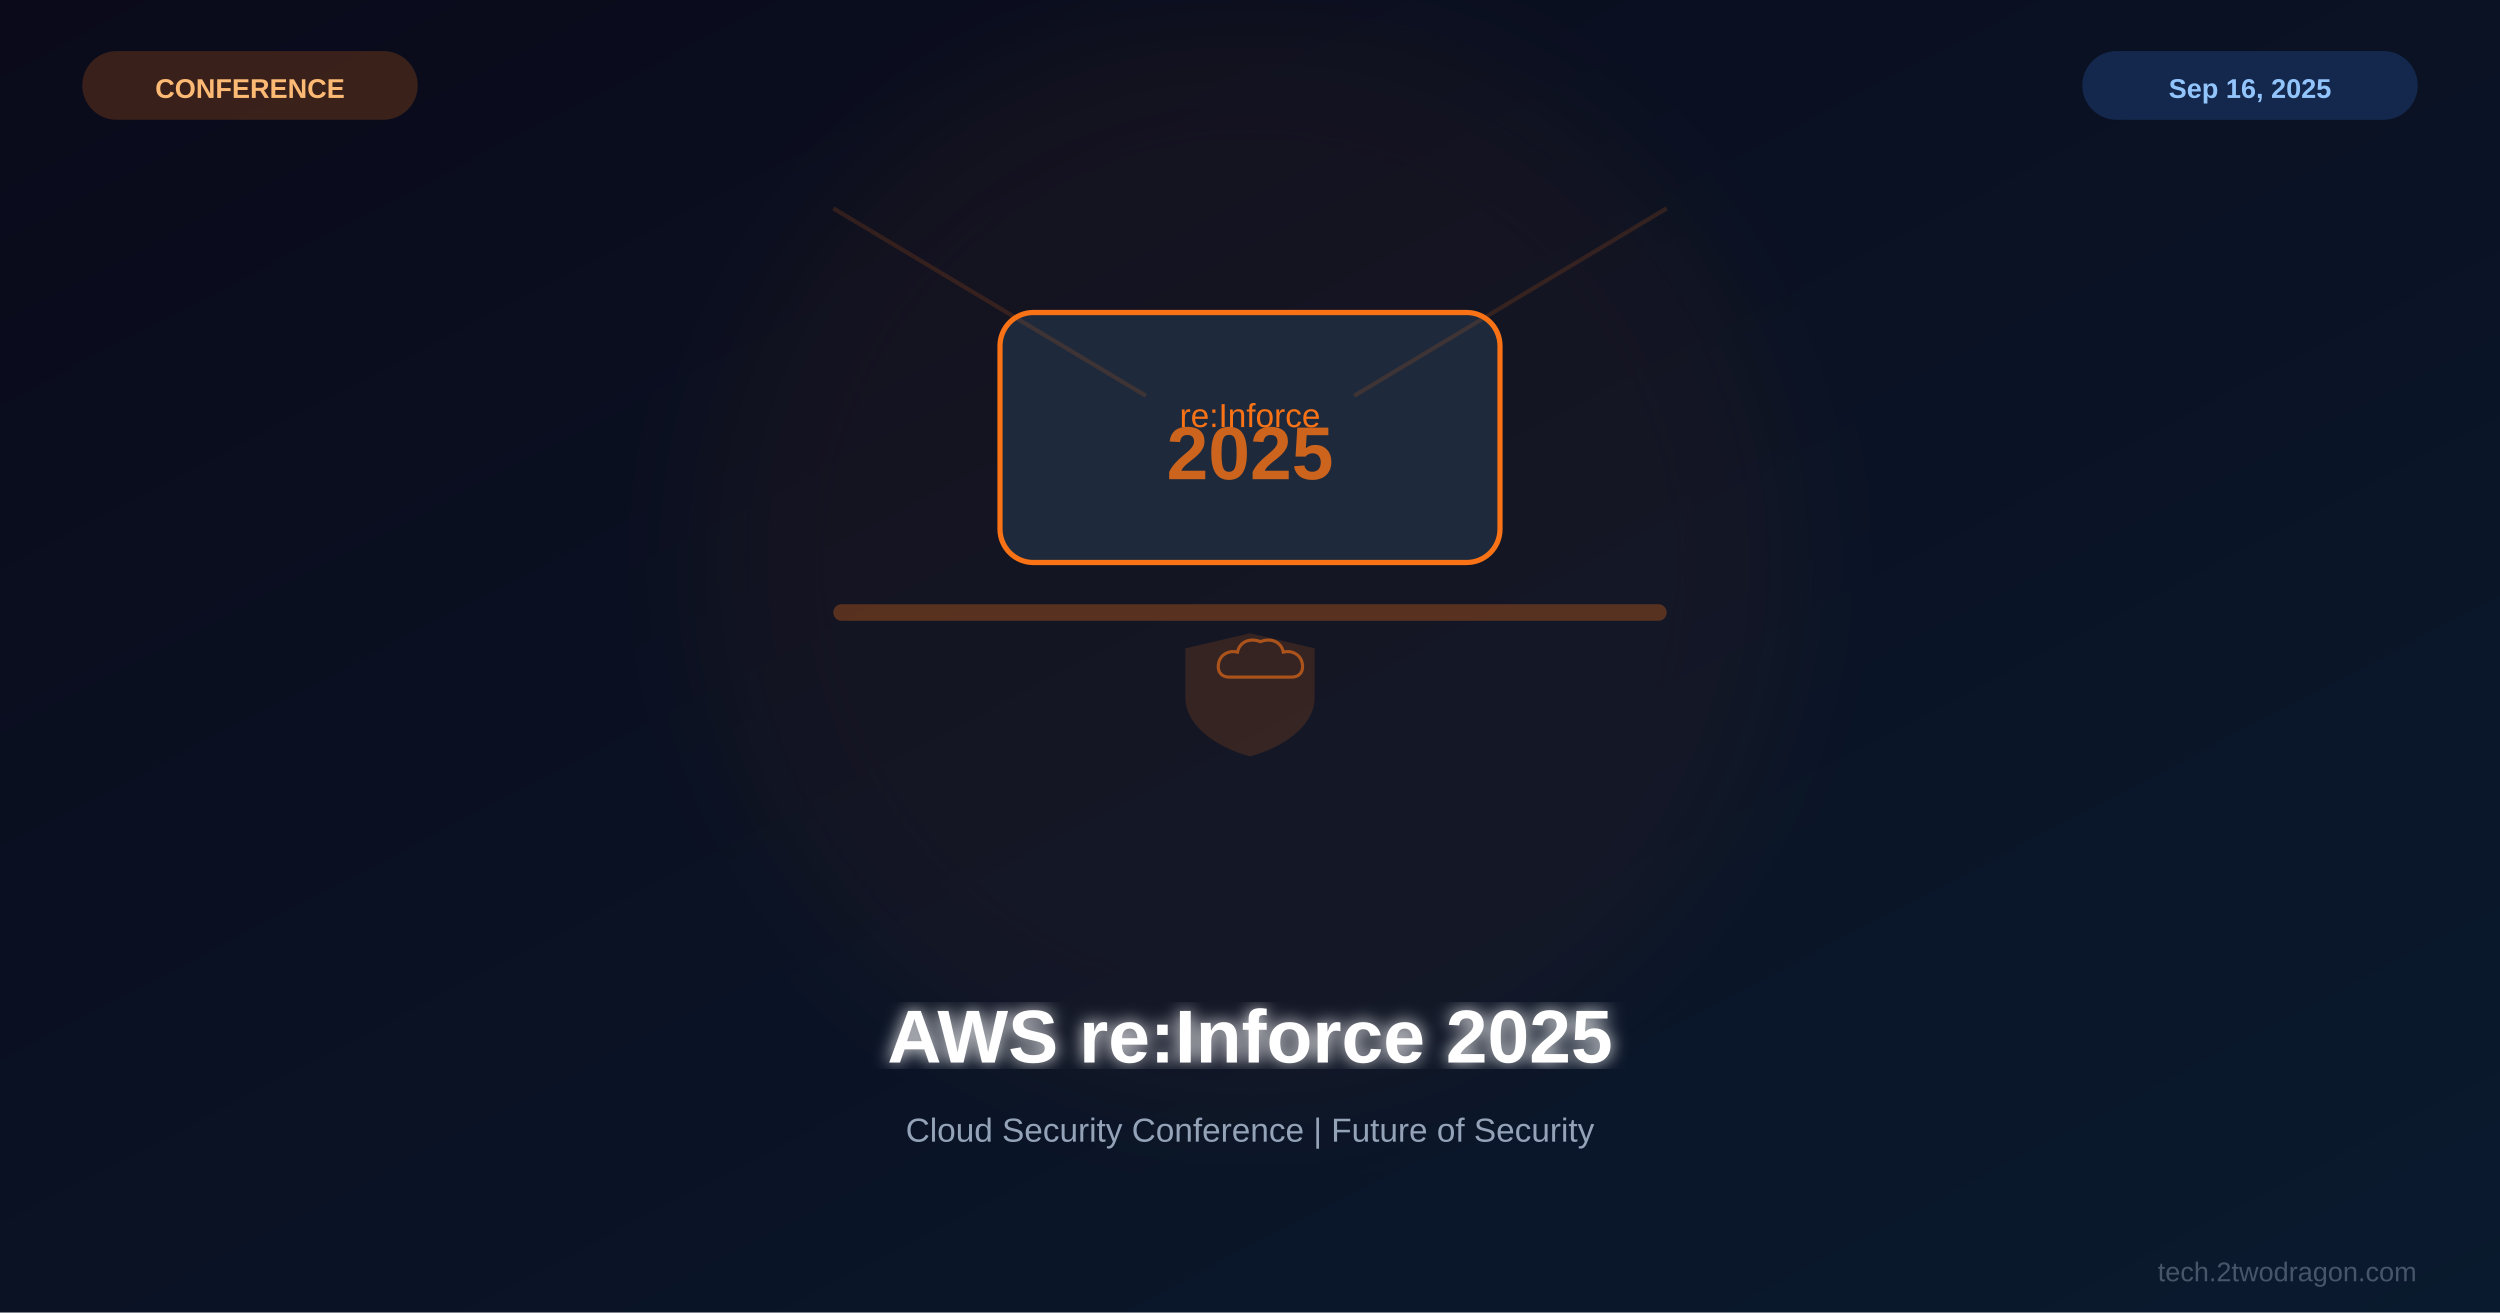
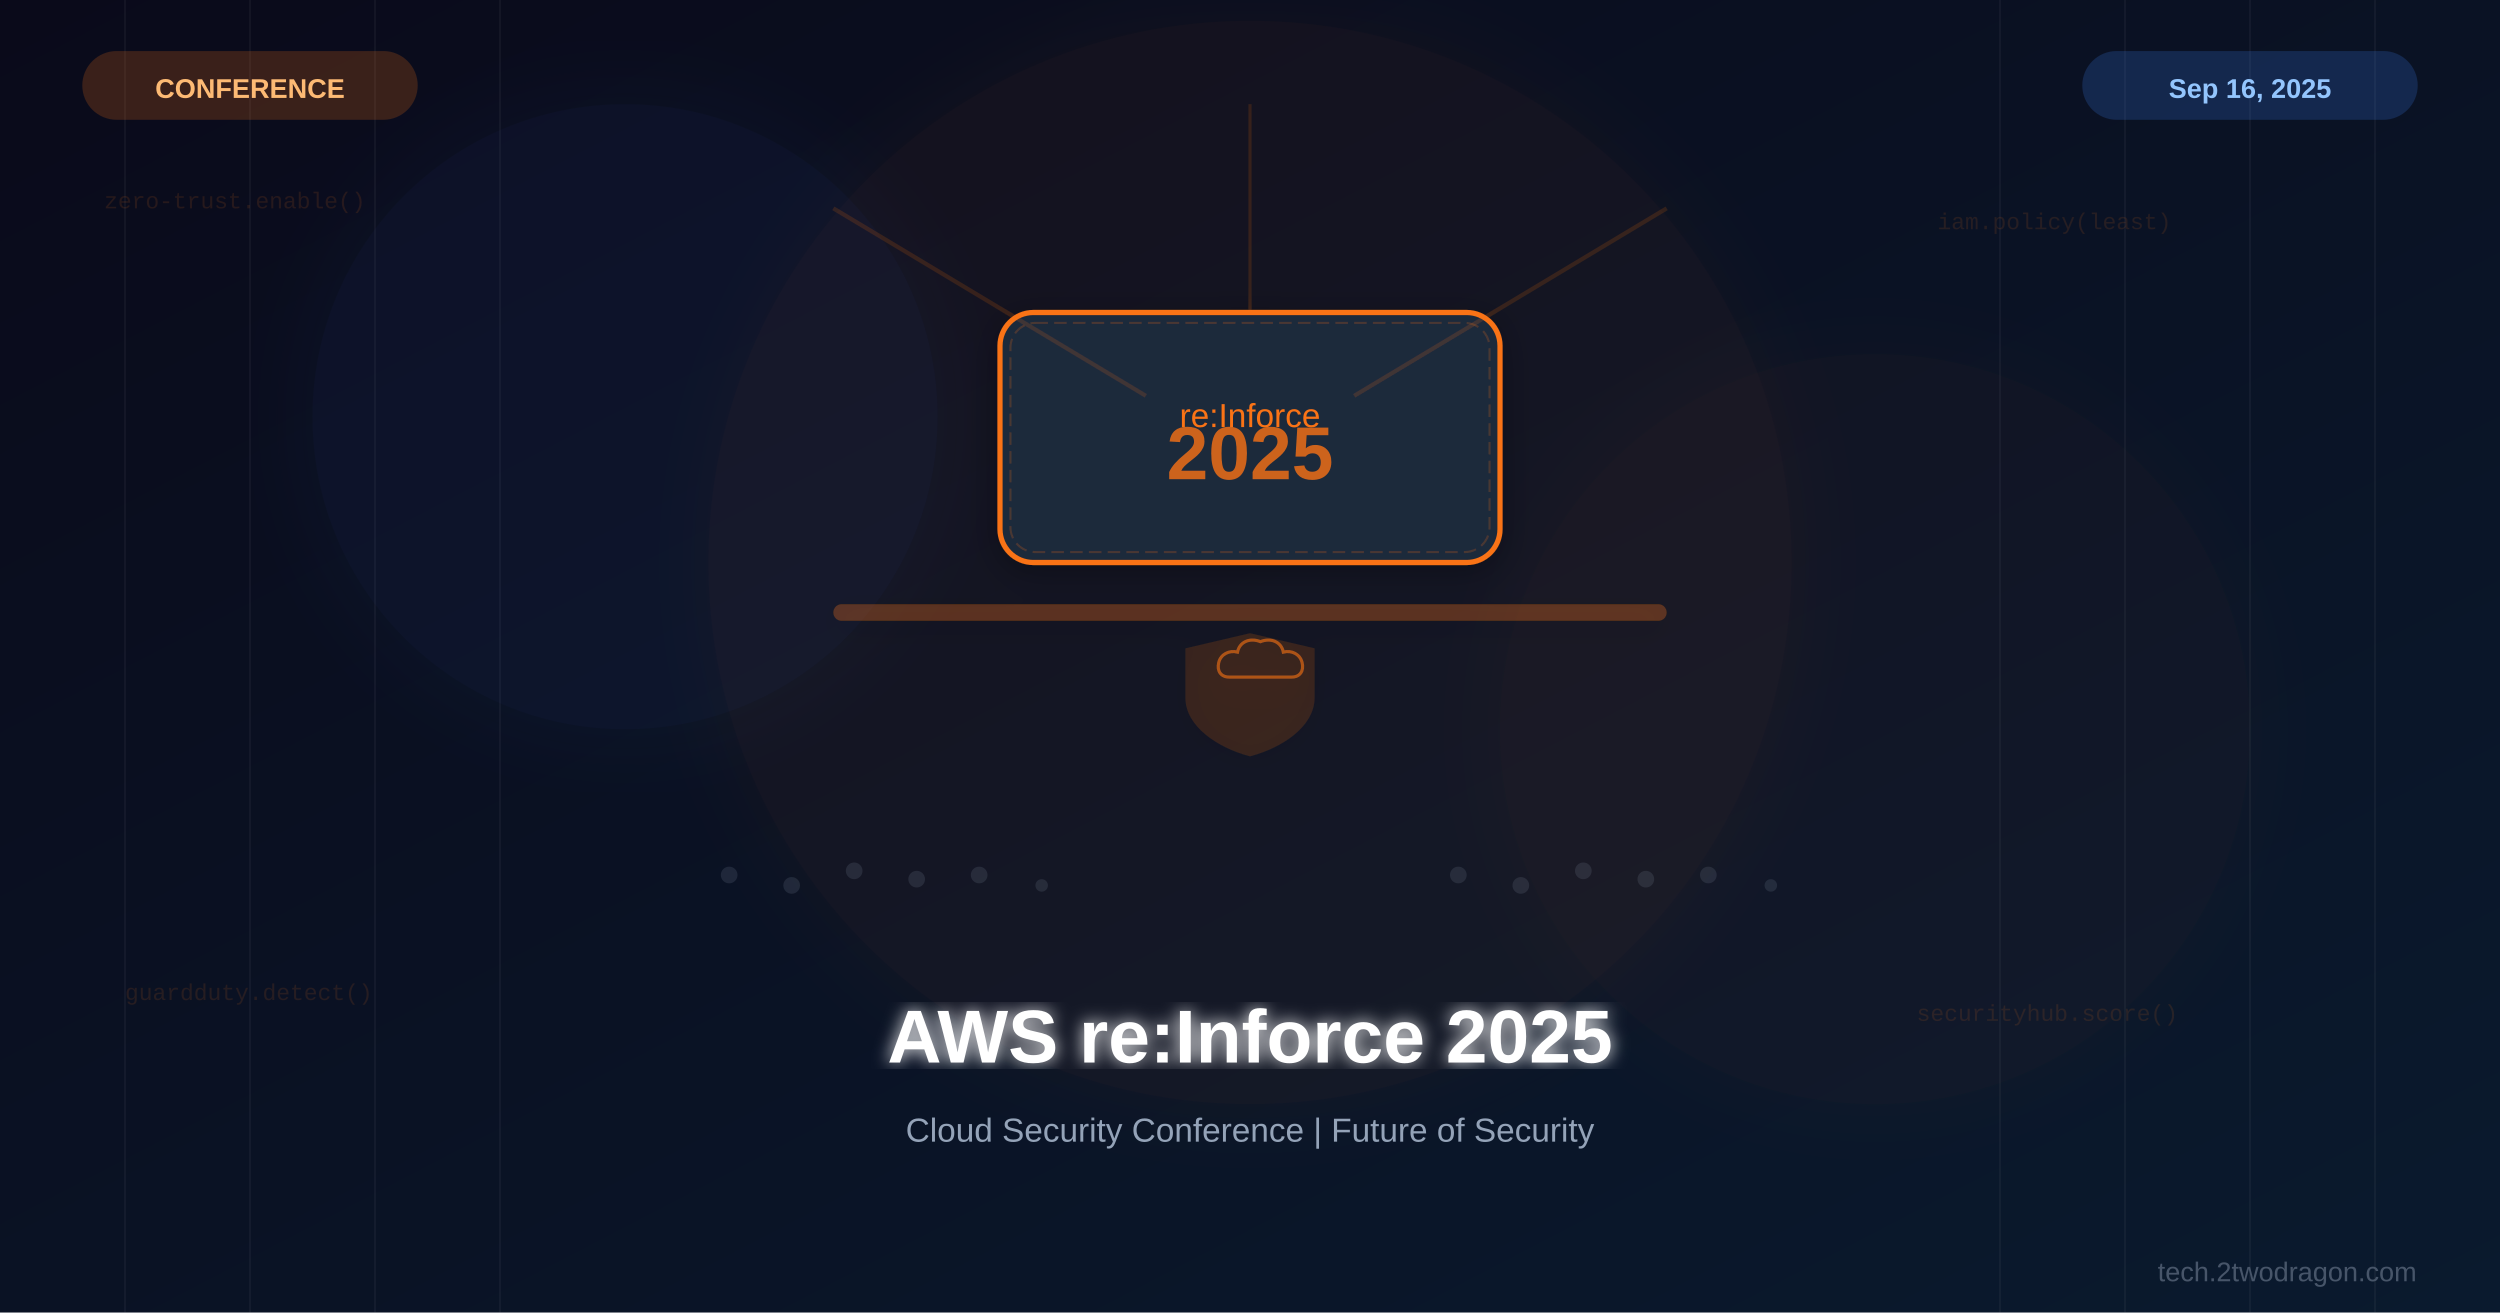
<svg xmlns="http://www.w3.org/2000/svg" viewBox="0 0 1200 630">
  <defs>
    <linearGradient id="bg" x1="0%" y1="0%" x2="100%" y2="100%">
      <stop offset="0%" style="stop-color:#0a0a1a" />
      <stop offset="100%" style="stop-color:#0a1a2e" />
+     </linearGradient>
+     <linearGradient id="accentGrad" x1="0%" y1="0%" x2="100%" y2="100%">
+       <stop offset="0%" style="stop-color:#f97316" />
+       <stop offset="100%" style="stop-color:#3b82f6" />
    </linearGradient>
    <filter id="glow">
      <feGaussianBlur stdDeviation="4" result="b" />
      <feMerge>
        <feMergeNode in="b" />
        <feMergeNode in="SourceGraphic" />
      </feMerge>
    </filter>
-     <filter id="sg">
-       <feGaussianBlur stdDeviation="25" />
+     <filter id="softglow">
+       <feGaussianBlur stdDeviation="20" result="b" />
+       <feMerge>
+         <feMergeNode in="b" />
+         <feMergeNode in="SourceGraphic" />
+       </feMerge>
+     </filter>
+     <filter id="shadow">
+       <feDropShadow dx="0" dy="4" stdDeviation="8" flood-color="#000" flood-opacity="0.3" />
    </filter>
  </defs>
  <rect width="1200" height="630" fill="url(#bg)" />
-   <circle cx="600" cy="270" r="260" fill="#f97316" opacity="0.04" filter="url(#sg)" />
-   <g transform="translate(600,250)">
+   <g opacity="0.04">
+     <line x1="60" y1="0" x2="60" y2="630" stroke="#fff" />
+     <line x1="120" y1="0" x2="120" y2="630" stroke="#fff" />
+     <line x1="180" y1="0" x2="180" y2="630" stroke="#fff" />
+     <line x1="240" y1="0" x2="240" y2="630" stroke="#fff" />
+     <line x1="960" y1="0" x2="960" y2="630" stroke="#fff" />
+     <line x1="1020" y1="0" x2="1020" y2="630" stroke="#fff" />
+     <line x1="1080" y1="0" x2="1080" y2="630" stroke="#fff" />
+     <line x1="1140" y1="0" x2="1140" y2="630" stroke="#fff" />
+   </g>
+   <circle cx="600" cy="270" r="260" fill="#f97316" opacity="0.04" filter="url(#softglow)" />
+   <circle cx="300" cy="200" r="150" fill="#3b82f6" opacity="0.05" filter="url(#softglow)" />
+   <circle cx="900" cy="350" r="180" fill="#f97316" opacity="0.03" filter="url(#softglow)" />
+   <g transform="translate(600,250)" filter="url(#shadow)">
    <rect x="-200" y="40" width="400" height="8" rx="4" fill="#f97316" opacity="0.3" />
    <rect x="-120" y="-100" width="240" height="120" rx="16" fill="#1e293b" stroke="#f97316" stroke-width="2.5" />
+     <rect x="-115" y="-95" width="230" height="110" rx="12" fill="none" stroke="#f97316" stroke-width="1" stroke-dasharray="6,3" opacity="0.2" />
    <text x="0" y="-45" font-family="Arial,sans-serif" font-size="16" fill="#f97316" text-anchor="middle">re:Inforce</text>
    <text x="0" y="-20" font-family="Arial,sans-serif" font-size="36" font-weight="bold" fill="#f97316" text-anchor="middle" opacity="0.8">2025</text>
    <g transform="translate(0,80)">
      <path d="M0,-25 L30,-18 L30,5 C30,18 15,28 0,32 C-15,28 -30,18 -30,5 L-30,-18 Z" fill="#f97316" opacity="0.15" stroke="#f97316" stroke-width="2" />
      <path d="M-10,-5 C-14,-5 -16,-8 -15,-12 C-14,-16 -10,-18 -6,-17 C-5,-22 0,-24 5,-22 C10,-24 15,-22 16,-17 C20,-18 24,-16 25,-12 C26,-8 24,-5 20,-5 Z" fill="none" stroke="#f97316" stroke-width="1.5" opacity="0.6" />
    </g>
    <g opacity="0.15">
      <path d="M-200,-150 L-50,-60" fill="none" stroke="#f97316" stroke-width="2" />
      <path d="M200,-150 L50,-60" fill="none" stroke="#f97316" stroke-width="2" />
+       <path d="M0,-200 L0,-100" fill="none" stroke="#f97316" stroke-width="1.5" />
    </g>
+   </g>
+   <g opacity="0.15" fill="#94a3b8">
+     <circle cx="350" cy="420" r="4" />
+     <circle cx="380" cy="425" r="4" />
+     <circle cx="410" cy="418" r="4" />
+     <circle cx="440" cy="422" r="4" />
+     <circle cx="470" cy="420" r="4" />
+     <circle cx="500" cy="425" r="3" />
+     <circle cx="700" cy="420" r="4" />
+     <circle cx="730" cy="425" r="4" />
+     <circle cx="760" cy="418" r="4" />
+     <circle cx="790" cy="422" r="4" />
+     <circle cx="820" cy="420" r="4" />
+     <circle cx="850" cy="425" r="3" />
+   </g>
+   <g font-family="Courier New, monospace" font-size="11" opacity="0.12" fill="#f97316">
+     <text x="50" y="100">zero-trust.enable()</text>
+     <text x="930" y="110">iam.policy(least)</text>
+     <text x="60" y="480">guardduty.detect()</text>
+     <text x="920" y="490">securityhub.score()</text>
  </g>
  <text x="600" y="510" font-family="Arial,sans-serif" font-size="36" font-weight="bold" fill="white" text-anchor="middle" filter="url(#glow)">AWS re:Inforce 2025</text>
  <text x="600" y="548" font-family="Arial,sans-serif" font-size="16" fill="#94a3b8" text-anchor="middle">Cloud Security Conference | Future of Security</text>
  <rect x="40" y="25" width="160" height="32" rx="16" fill="#f97316" opacity="0.2" stroke="#f97316" stroke-width="1" />
  <text x="120" y="47" font-family="Arial,sans-serif" font-size="13" font-weight="bold" fill="#fdba74" text-anchor="middle">CONFERENCE</text>
  <rect x="1000" y="25" width="160" height="32" rx="16" fill="#3b82f6" opacity="0.2" stroke="#3b82f6" stroke-width="1" />
  <text x="1080" y="47" font-family="Arial,sans-serif" font-size="13" font-weight="bold" fill="#93c5fd" text-anchor="middle">Sep 16, 2025</text>
  <text x="1160" y="615" font-family="Arial,sans-serif" font-size="13" fill="#475569" text-anchor="end">tech.2twodragon.com</text>
</svg>
